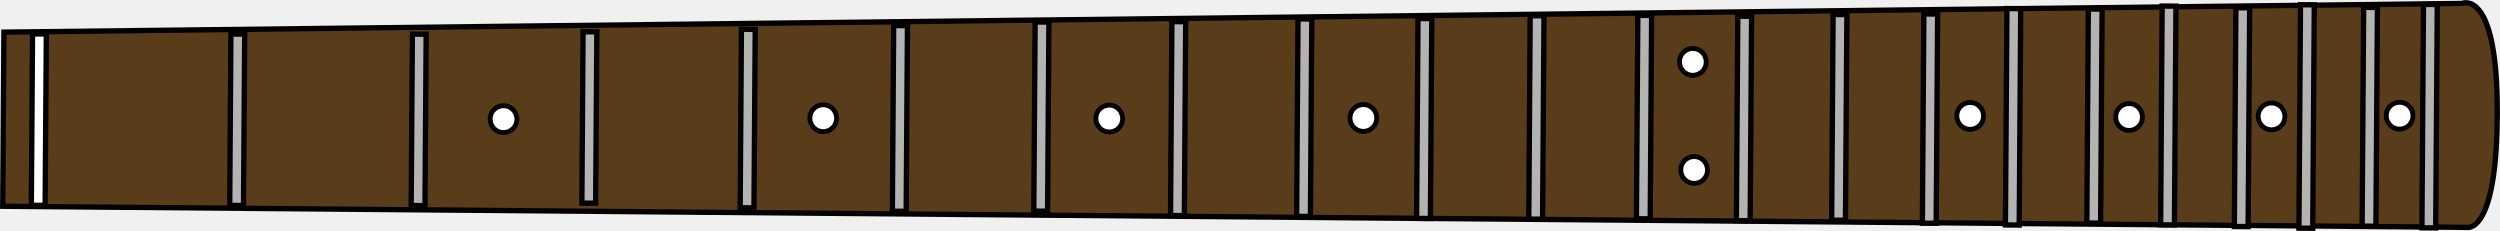
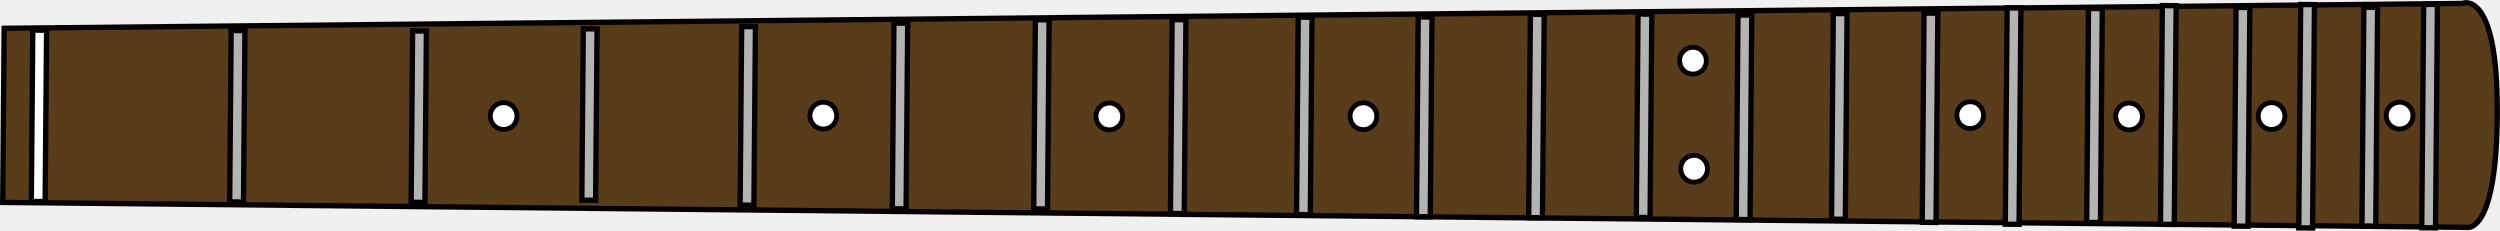
- <svg xmlns="http://www.w3.org/2000/svg" id="_레이어_2" data-name="레이어 2" viewBox="0 0 210.04 19.4">
-   <defs>
-     <style>
+ <svg xmlns="http://www.w3.org/2000/svg" id="_레이어_2" data-name="레이어 2" viewBox="-0.011 0.159 210.051 19.38">
+   <g data-levelled="0.08936" transform="rotate(0.08936 105.02 9.7)">
+     <defs>
+       <style>
      .cls-1 {
        stroke-width: .41px;
      }

      .cls-1, .cls-2, .cls-3, .cls-4, .cls-5, .cls-6, .cls-7, .cls-8, .cls-9, .cls-10, .cls-11, .cls-12, .cls-13 {
        stroke: #040000;
      }

      .cls-1, .cls-2, .cls-3, .cls-4, .cls-5, .cls-6, .cls-7, .cls-9, .cls-11, .cls-12, .cls-13 {
        fill: #fff;
      }

      .cls-2 {
        stroke-width: .41px;
      }

      .cls-3 {
        stroke-width: .41px;
      }

      .cls-4 {
        stroke-width: .41px;
      }

      .cls-5 {
        stroke-width: .41px;
      }

      .cls-6 {
        stroke-width: .41px;
      }

      .cls-7 {
        stroke-width: .41px;
      }

      .cls-8 {
        fill: #b4b3b3;
      }

      .cls-8, .cls-10, .cls-11 {
        stroke-width: .45px;
      }

      .cls-9 {
        stroke-width: .41px;
      }

      .cls-10 {
        fill: #593d1b;
      }

      .cls-12 {
        stroke-width: .41px;
      }

      .cls-13 {
        stroke-width: .41px;
      }
    </style>
-   </defs>
-   <g id="_레이어_1-2" data-name="레이어 1">
-     <g>
-       <path class="cls-10" d="M206.84.29s2.98-1.37,2.97,9.11-2.59,9.7-2.59,9.7L.23,17.33l.1-14.63L206.84.29Z" />
+     </defs>
+     <g id="_레이어_1-2" data-name="레이어 1">
      <g>
-         <rect class="cls-8" x="12.73" y="9.48" width="14.4" height="1.16" transform="translate(9.73 29.92) rotate(-89.6)" />
-         <rect class="cls-8" x="27.97" y="9.49" width="14.4" height="1.16" transform="translate(24.86 45.17) rotate(-89.6)" />
-         <rect class="cls-8" x="42.31" y="9.29" width="14.4" height="1.16" transform="translate(39.3 59.31) rotate(-89.6)" />
-         <rect class="cls-8" x="55.32" y="9.38" width="15" height="1.16" transform="translate(52.42 72.71) rotate(-89.6)" />
-         <rect class="cls-8" x="67.81" y="9.37" width="15.6" height="1.16" transform="translate(65.13 85.49) rotate(-89.6)" />
-         <rect class="cls-8" x="79.54" y="9.21" width="15.89" height="1.16" transform="translate(77.09 97.21) rotate(-89.6)" />
-         <rect class="cls-8" x="90.84" y="9.38" width="16.29" height="1.16" transform="translate(88.33 108.88) rotate(-89.6)" />
-         <rect class="cls-8" x="101.28" y="9.31" width="16.59" height="1.16" transform="translate(98.92 119.39) rotate(-89.6)" />
-         <rect class="cls-8" x="111.26" y="9.38" width="16.79" height="1.16" transform="translate(108.86 129.54) rotate(-89.6)" />
-         <rect class="cls-8" x="120.54" y="9.3" width="17.09" height="1.16" transform="translate(118.3 138.88) rotate(-89.6)" />
-         <rect class="cls-8" x="129.58" y="9.26" width="17.09" height="1.16" transform="translate(127.32 147.89) rotate(-89.6)" />
-         <rect class="cls-8" x="137.92" y="9.37" width="17.18" height="1.16" transform="translate(135.55 156.39) rotate(-89.6)" />
-         <rect class="cls-8" x="145.88" y="9.27" width="17.28" height="1.16" transform="translate(143.6 164.31) rotate(-89.6)" />
-         <rect class="cls-8" x="153.35" y="9.38" width="17.58" height="1.16" transform="translate(151.06 172.03) rotate(-89.6)" />
-         <rect class="cls-8" x="160.03" y="9.23" width="18.18" height="1.16" transform="translate(158.14 178.86) rotate(-89.6)" />
-         <rect class="cls-8" x="166.98" y="9.17" width="17.98" height="1.16" transform="translate(164.99 185.65) rotate(-89.6)" />
-         <rect class="cls-8" x="172.98" y="9.12" width="18.38" height="1.16" transform="translate(171.2 191.8) rotate(-89.6)" />
-         <rect class="cls-8" x="179.18" y="9.26" width="18.38" height="1.16" transform="translate(177.21 198.14) rotate(-89.6)" />
-         <rect class="cls-8" x="184.4" y="9.2" width="18.77" height="1.16" transform="translate(182.66 203.5) rotate(-89.6)" />
-         <rect class="cls-8" x="189.9" y="9.24" width="18.38" height="1.16" transform="translate(187.89 208.83) rotate(-89.6)" />
-         <rect class="cls-8" x="194.74" y="9.17" width="18.77" height="1.16" transform="translate(192.95 213.81) rotate(-89.6)" />
+         <path class="cls-10" d="M206.84.29s2.98-1.37,2.97,9.11-2.59,9.7-2.59,9.7L.23,17.33l.1-14.63L206.84.29Z" />
+         <g>
+           <rect class="cls-8" x="12.73" y="9.48" width="14.4" height="1.16" transform="translate(9.73 29.92) rotate(-89.6)" />
+           <rect class="cls-8" x="27.97" y="9.49" width="14.4" height="1.16" transform="translate(24.86 45.17) rotate(-89.6)" />
+           <rect class="cls-8" x="42.31" y="9.29" width="14.4" height="1.16" transform="translate(39.3 59.31) rotate(-89.6)" />
+           <rect class="cls-8" x="55.32" y="9.38" width="15" height="1.16" transform="translate(52.42 72.71) rotate(-89.6)" />
+           <rect class="cls-8" x="67.81" y="9.37" width="15.6" height="1.16" transform="translate(65.13 85.49) rotate(-89.6)" />
+           <rect class="cls-8" x="79.54" y="9.21" width="15.89" height="1.16" transform="translate(77.09 97.21) rotate(-89.6)" />
+           <rect class="cls-8" x="90.84" y="9.38" width="16.29" height="1.16" transform="translate(88.33 108.88) rotate(-89.6)" />
+           <rect class="cls-8" x="101.28" y="9.31" width="16.59" height="1.16" transform="translate(98.92 119.39) rotate(-89.6)" />
+           <rect class="cls-8" x="111.26" y="9.38" width="16.79" height="1.16" transform="translate(108.86 129.54) rotate(-89.6)" />
+           <rect class="cls-8" x="120.54" y="9.3" width="17.09" height="1.16" transform="translate(118.3 138.88) rotate(-89.6)" />
+           <rect class="cls-8" x="129.58" y="9.26" width="17.09" height="1.16" transform="translate(127.32 147.89) rotate(-89.6)" />
+           <rect class="cls-8" x="137.92" y="9.37" width="17.18" height="1.16" transform="translate(135.55 156.39) rotate(-89.6)" />
+           <rect class="cls-8" x="145.88" y="9.27" width="17.28" height="1.16" transform="translate(143.6 164.31) rotate(-89.6)" />
+           <rect class="cls-8" x="153.35" y="9.38" width="17.58" height="1.16" transform="translate(151.06 172.03) rotate(-89.6)" />
+           <rect class="cls-8" x="160.03" y="9.23" width="18.18" height="1.16" transform="translate(158.14 178.86) rotate(-89.6)" />
+           <rect class="cls-8" x="166.98" y="9.17" width="17.98" height="1.16" transform="translate(164.99 185.65) rotate(-89.6)" />
+           <rect class="cls-8" x="172.98" y="9.12" width="18.38" height="1.16" transform="translate(171.2 191.8) rotate(-89.6)" />
+           <rect class="cls-8" x="179.18" y="9.26" width="18.38" height="1.16" transform="translate(177.21 198.14) rotate(-89.6)" />
+           <rect class="cls-8" x="184.4" y="9.2" width="18.77" height="1.16" transform="translate(182.66 203.5) rotate(-89.6)" />
+           <rect class="cls-8" x="189.9" y="9.24" width="18.38" height="1.16" transform="translate(187.89 208.83) rotate(-89.6)" />
+           <rect class="cls-8" x="194.74" y="9.17" width="18.77" height="1.16" transform="translate(192.95 213.81) rotate(-89.6)" />
+         </g>
+         <g>
+           <path class="cls-3" d="M42.31,8.88c.62,0,1.12.51,1.12,1.14s-.51,1.12-1.13,1.12-1.12-.51-1.12-1.14.51-1.12,1.13-1.12Z" />
+           <path class="cls-13" d="M69.17,8.8c.62,0,1.12.51,1.12,1.14s-.51,1.12-1.13,1.12-1.12-.51-1.12-1.14.51-1.12,1.13-1.12Z" />
+           <path class="cls-7" d="M93.2,8.83c.62,0,1.12.51,1.12,1.14s-.51,1.12-1.13,1.12-1.12-.51-1.12-1.14.51-1.12,1.13-1.12Z" />
+           <path class="cls-9" d="M114.55,8.78c.62,0,1.12.51,1.12,1.14s-.51,1.12-1.13,1.12-1.12-.51-1.12-1.14.51-1.12,1.13-1.12Z" />
+           <path class="cls-12" d="M142.34,13.15c.62,0,1.12.51,1.12,1.14s-.51,1.12-1.13,1.12-1.12-.51-1.12-1.14.51-1.12,1.13-1.12Z" />
+           <path class="cls-1" d="M142.23,4.07c.62,0,1.12.51,1.12,1.14s-.51,1.12-1.13,1.12-1.12-.51-1.12-1.14.51-1.12,1.13-1.12Z" />
+           <path class="cls-6" d="M165.53,8.61c.62,0,1.12.51,1.12,1.14s-.51,1.12-1.13,1.12-1.12-.51-1.12-1.14.51-1.12,1.13-1.12Z" />
+           <path class="cls-4" d="M178.88,8.7c.62,0,1.12.51,1.12,1.14s-.51,1.12-1.13,1.12-1.12-.51-1.12-1.14.51-1.12,1.13-1.12Z" />
+           <path class="cls-5" d="M190.85,8.65c.62,0,1.12.51,1.12,1.14s-.51,1.12-1.13,1.12-1.12-.51-1.12-1.14.51-1.12,1.13-1.12Z" />
+           <path class="cls-2" d="M201.61,8.59c.62,0,1.12.51,1.12,1.14s-.51,1.12-1.13,1.12-1.12-.51-1.12-1.14.51-1.12,1.13-1.12Z" />
+         </g>
+         <rect class="cls-11" x="-3.93" y="9.46" width="14.4" height="1.16" transform="translate(-6.8 13.25) rotate(-89.6)" />
      </g>
-       <g>
-         <path class="cls-3" d="M42.31,8.88c.62,0,1.12.51,1.12,1.14s-.51,1.12-1.13,1.12-1.12-.51-1.12-1.14.51-1.12,1.13-1.12Z" />
-         <path class="cls-13" d="M69.17,8.8c.62,0,1.12.51,1.12,1.14s-.51,1.12-1.13,1.12-1.12-.51-1.12-1.14.51-1.12,1.13-1.12Z" />
-         <path class="cls-7" d="M93.2,8.83c.62,0,1.12.51,1.12,1.14s-.51,1.12-1.13,1.12-1.12-.51-1.12-1.14.51-1.12,1.13-1.12Z" />
-         <path class="cls-9" d="M114.55,8.78c.62,0,1.12.51,1.12,1.14s-.51,1.12-1.13,1.12-1.12-.51-1.12-1.14.51-1.12,1.13-1.12Z" />
-         <path class="cls-12" d="M142.34,13.15c.62,0,1.12.51,1.12,1.14s-.51,1.12-1.13,1.12-1.12-.51-1.12-1.14.51-1.12,1.13-1.12Z" />
-         <path class="cls-1" d="M142.23,4.07c.62,0,1.12.51,1.12,1.14s-.51,1.12-1.13,1.12-1.12-.51-1.12-1.14.51-1.12,1.13-1.12Z" />
-         <path class="cls-6" d="M165.53,8.61c.62,0,1.12.51,1.12,1.14s-.51,1.12-1.13,1.12-1.12-.51-1.12-1.14.51-1.12,1.13-1.12Z" />
-         <path class="cls-4" d="M178.88,8.7c.62,0,1.12.51,1.12,1.14s-.51,1.12-1.13,1.12-1.12-.51-1.12-1.14.51-1.12,1.13-1.12Z" />
-         <path class="cls-5" d="M190.85,8.65c.62,0,1.12.51,1.12,1.14s-.51,1.12-1.13,1.12-1.12-.51-1.12-1.14.51-1.12,1.13-1.12Z" />
-         <path class="cls-2" d="M201.61,8.59c.62,0,1.12.51,1.12,1.14s-.51,1.12-1.13,1.12-1.12-.51-1.12-1.14.51-1.12,1.13-1.12Z" />
-       </g>
-       <rect class="cls-11" x="-3.93" y="9.46" width="14.4" height="1.16" transform="translate(-6.8 13.25) rotate(-89.6)" />
    </g>
  </g>
</svg>
